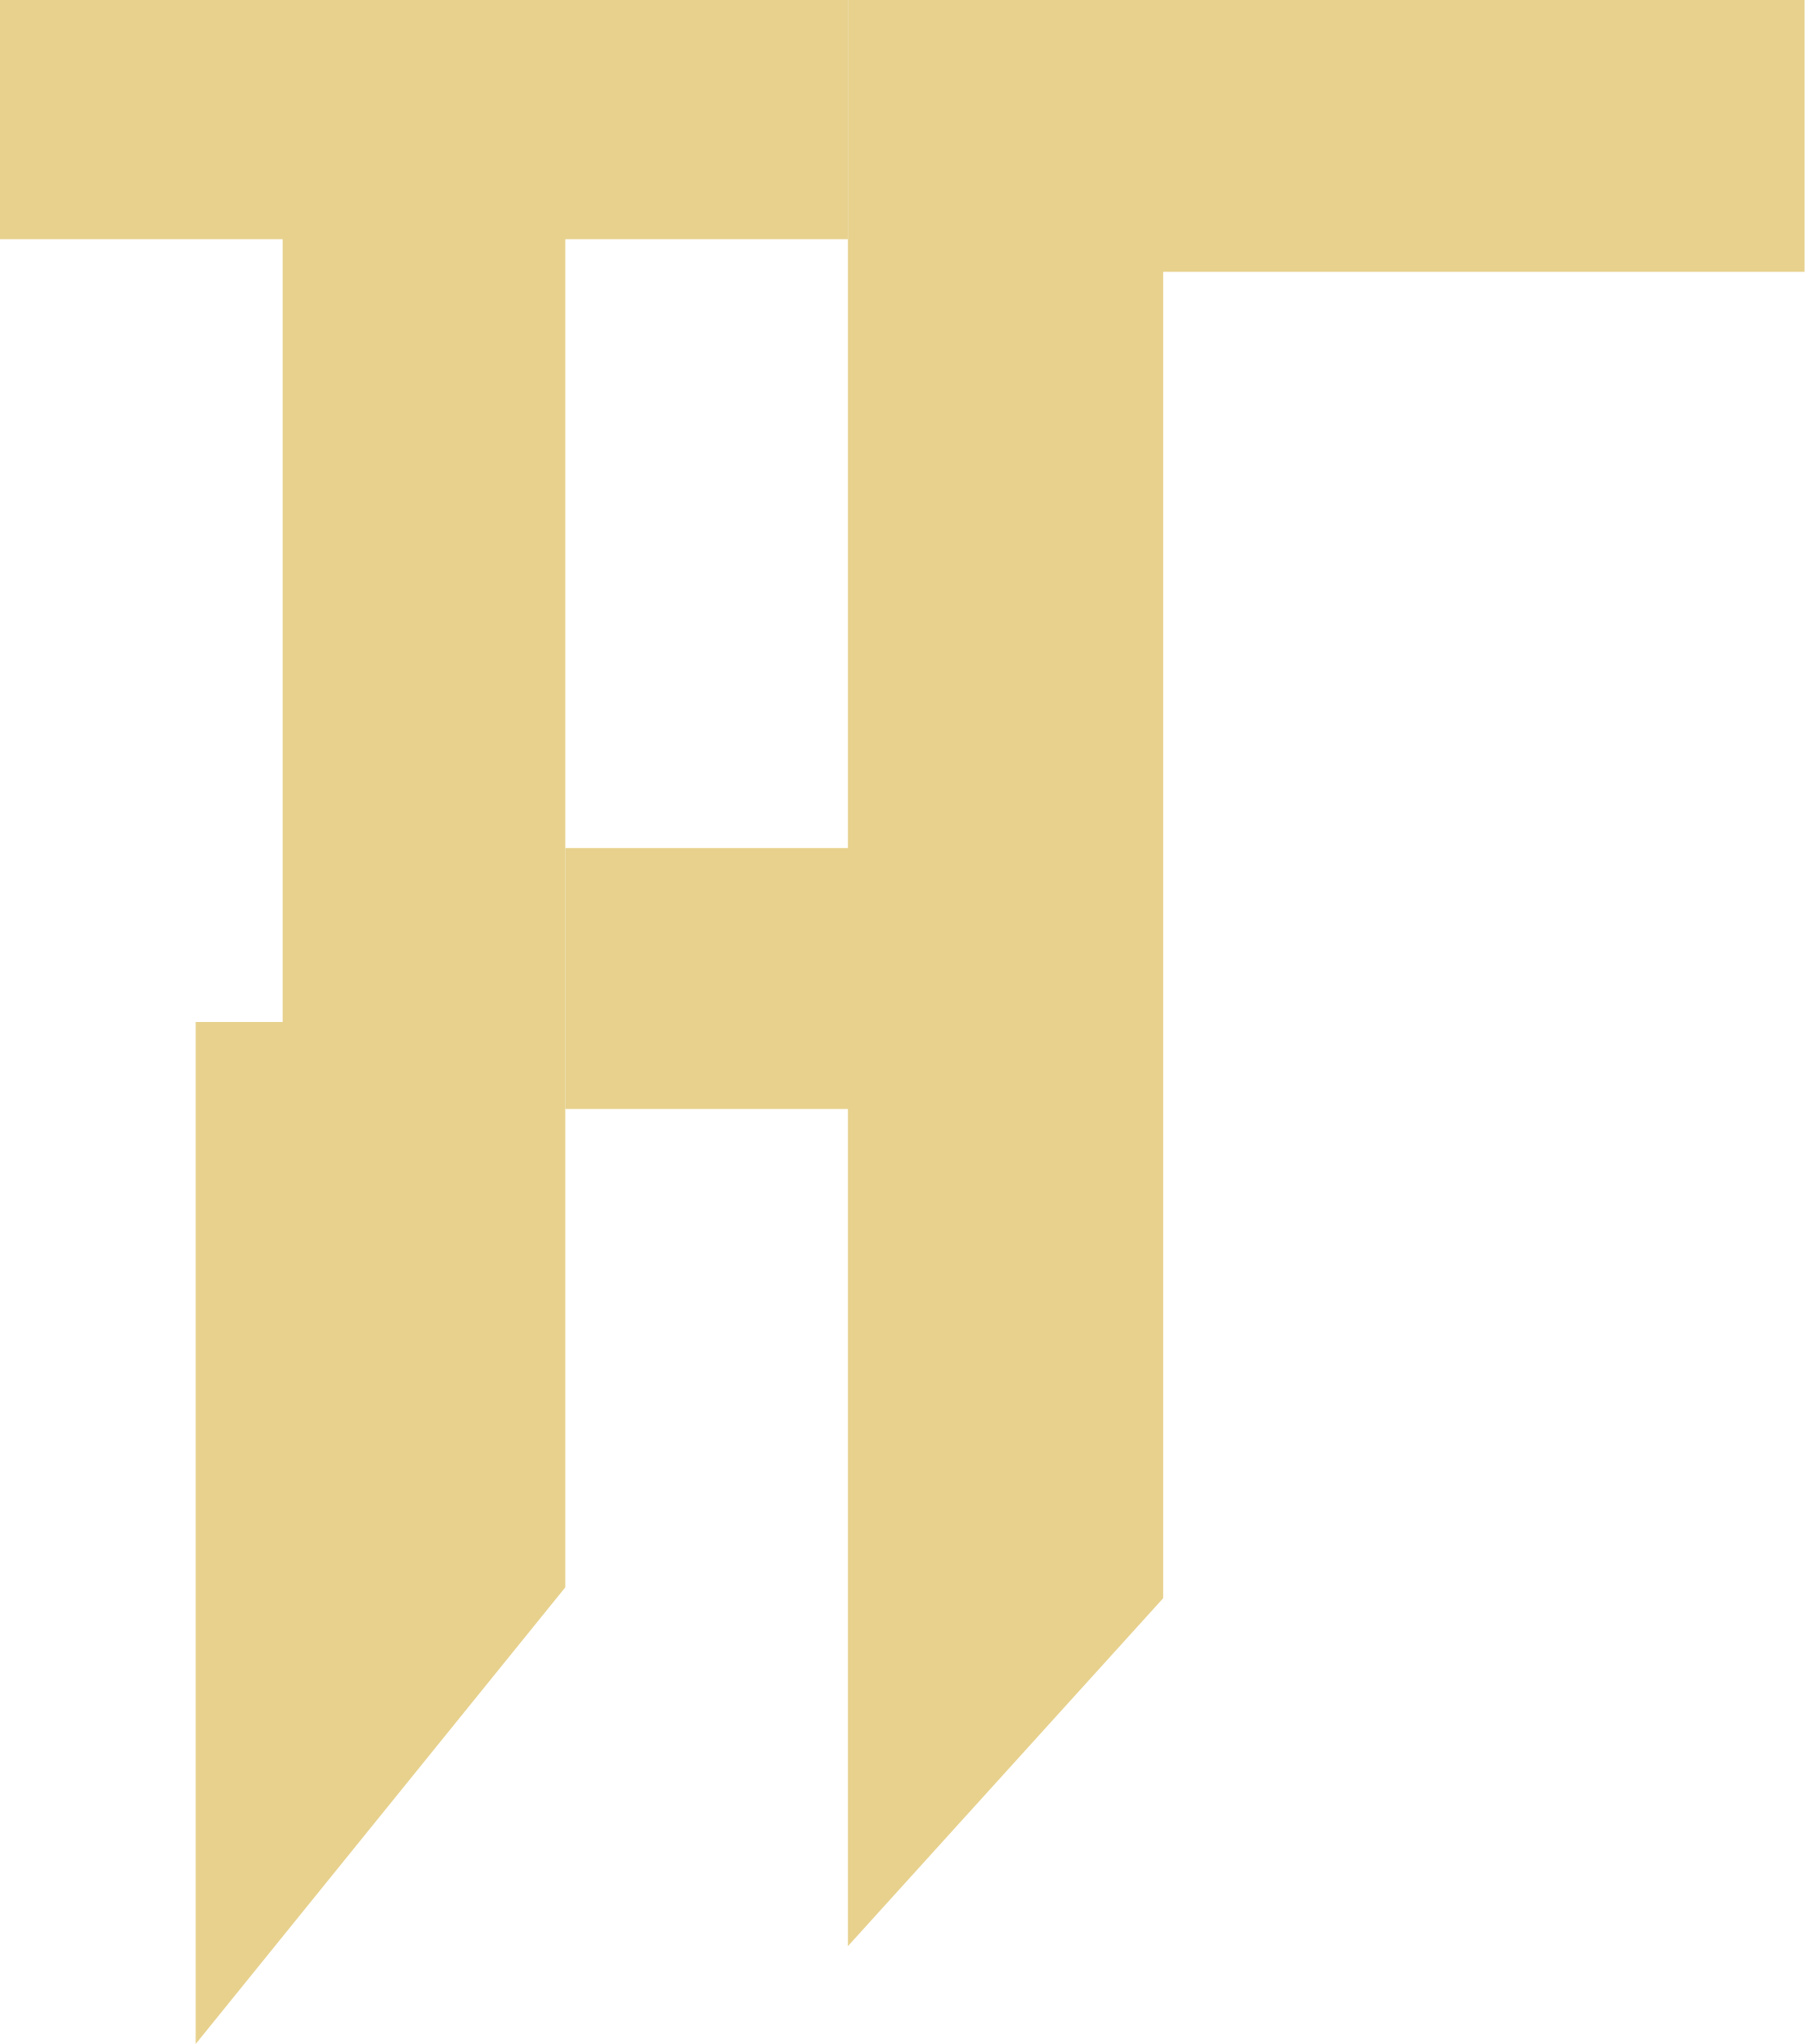
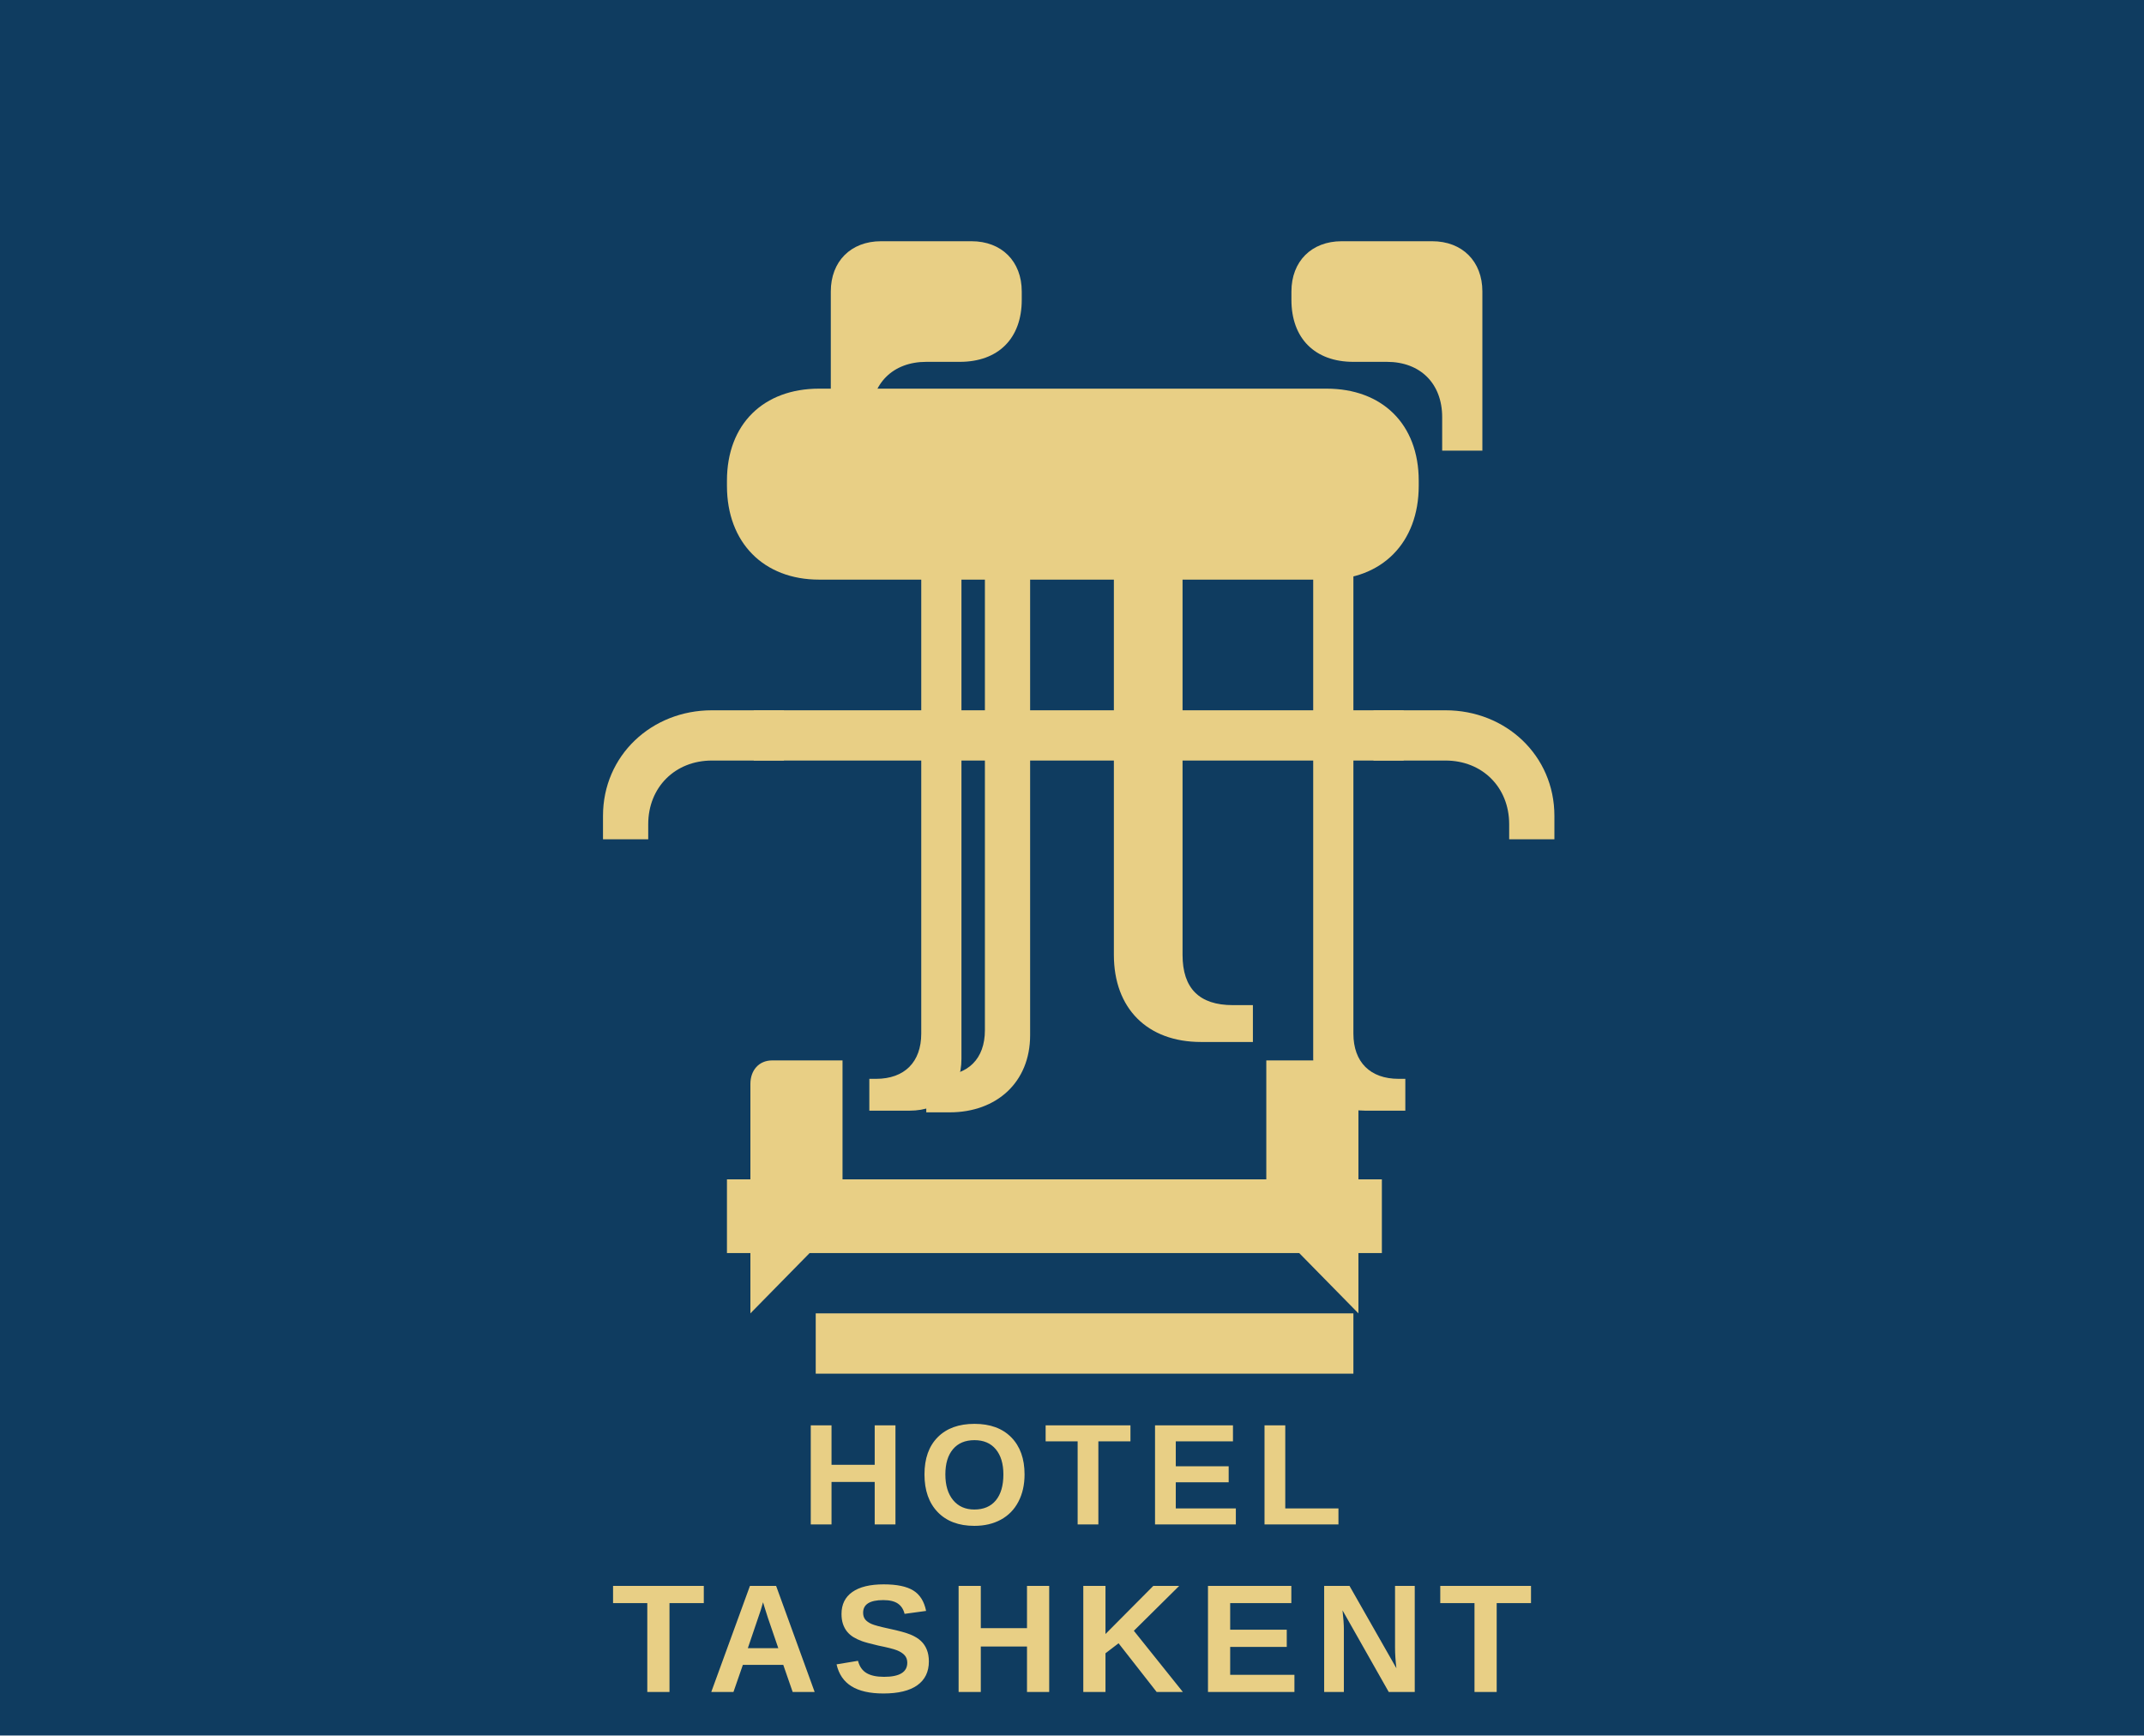
- <svg xmlns="http://www.w3.org/2000/svg" width="166" height="188" viewBox="0 0 166 188" fill="none">
-   <path d="M0 0H78V22H52V94H26V22H0V0Z" fill="#E7D18D" />
-   <path d="M26 94H52V146L18 188V94Z" fill="#E7D18D" />
-   <path d="M52 78H96V102H52V78Z" fill="#E7D18D" />
-   <path d="M78 0H166V25H107V147L78 179V0Z" fill="#E7D18D" />
+ <svg xmlns="http://www.w3.org/2000/svg" width="1280" height="1036" viewBox="0 0 1280 1036" fill="none">
+   <rect width="1280" height="1036" fill="#0F3C60" />
+   <g fill="#E8CF85">
+     <path d="M496 174C496 156 508 144 526 144H580C598 144 610 156 610 174V179C610 202 596 216 573 216H553C533 216 520 229 520 249V269H496V174Z" />
+     <path d="M771 174C771 156 783 144 801 144H855C873 144 885 156 885 174V269H861V249C861 229 848 216 828 216H808C785 216 771 202 771 179V174Z" />
+     <path d="M489 232H792C825 232 847 253 847 287V290C847 324 825 346 792 346H706V570C706 590 716 600 736 600H748V622H717C685 622 665 602 665 570V346H615V618C615 646 595 664 567 664H553V642H561C578 642 588 632 588 615V346H489C456 346 434 324 434 290V287C434 253 456 232 489 232Z" />
+     <path d="M488 300C488 281 500 269 519 269H572V300H488Z" />
+     <path d="M708 269H761C780 269 792 281 792 300V300H708V269Z" />
+     <path d="M474 315H574V632C574 651 562 663 543 663H519V644H523C540 644 550 634 550 617V339H474V315Z" />
+     <path d="M708 315H808V617C808 634 818 644 835 644H839V663H815C796 663 784 651 784 632V339H708V315Z" />
+     <path d="M450 424H838V454H450V424Z" />
+     <path d="M425 424H468V454H425C403 454 387 470 387 492V501H360V487C360 451 389 424 425 424Z" />
+     <path d="M820 424H863C899 424 928 451 928 487V501H901V492C901 470 885 454 863 454H820V424Z" />
+     <path d="M434 704H825V748H434V704Z" />
+     <path d="M461 633H503V728L448 784V647C448 639 453 633 461 633Z" />
+     <path d="M756 633H798C806 633 811 639 811 647V784L756 728V633Z" />
+     <path d="M487 784H808V820H487V784Z" />
+   </g>
+   <text x="640" y="910" text-anchor="middle" font-family="Arial, Helvetica, sans-serif" font-size="86" font-weight="800" letter-spacing="8" fill="#E8CF85">
+     HOTEL
+   </text>
+   <text x="640" y="1010" text-anchor="middle" font-family="Arial, Helvetica, sans-serif" font-size="92" font-weight="800" letter-spacing="8" fill="#E8CF85">
+     TASHKENT
+   </text>
</svg>
